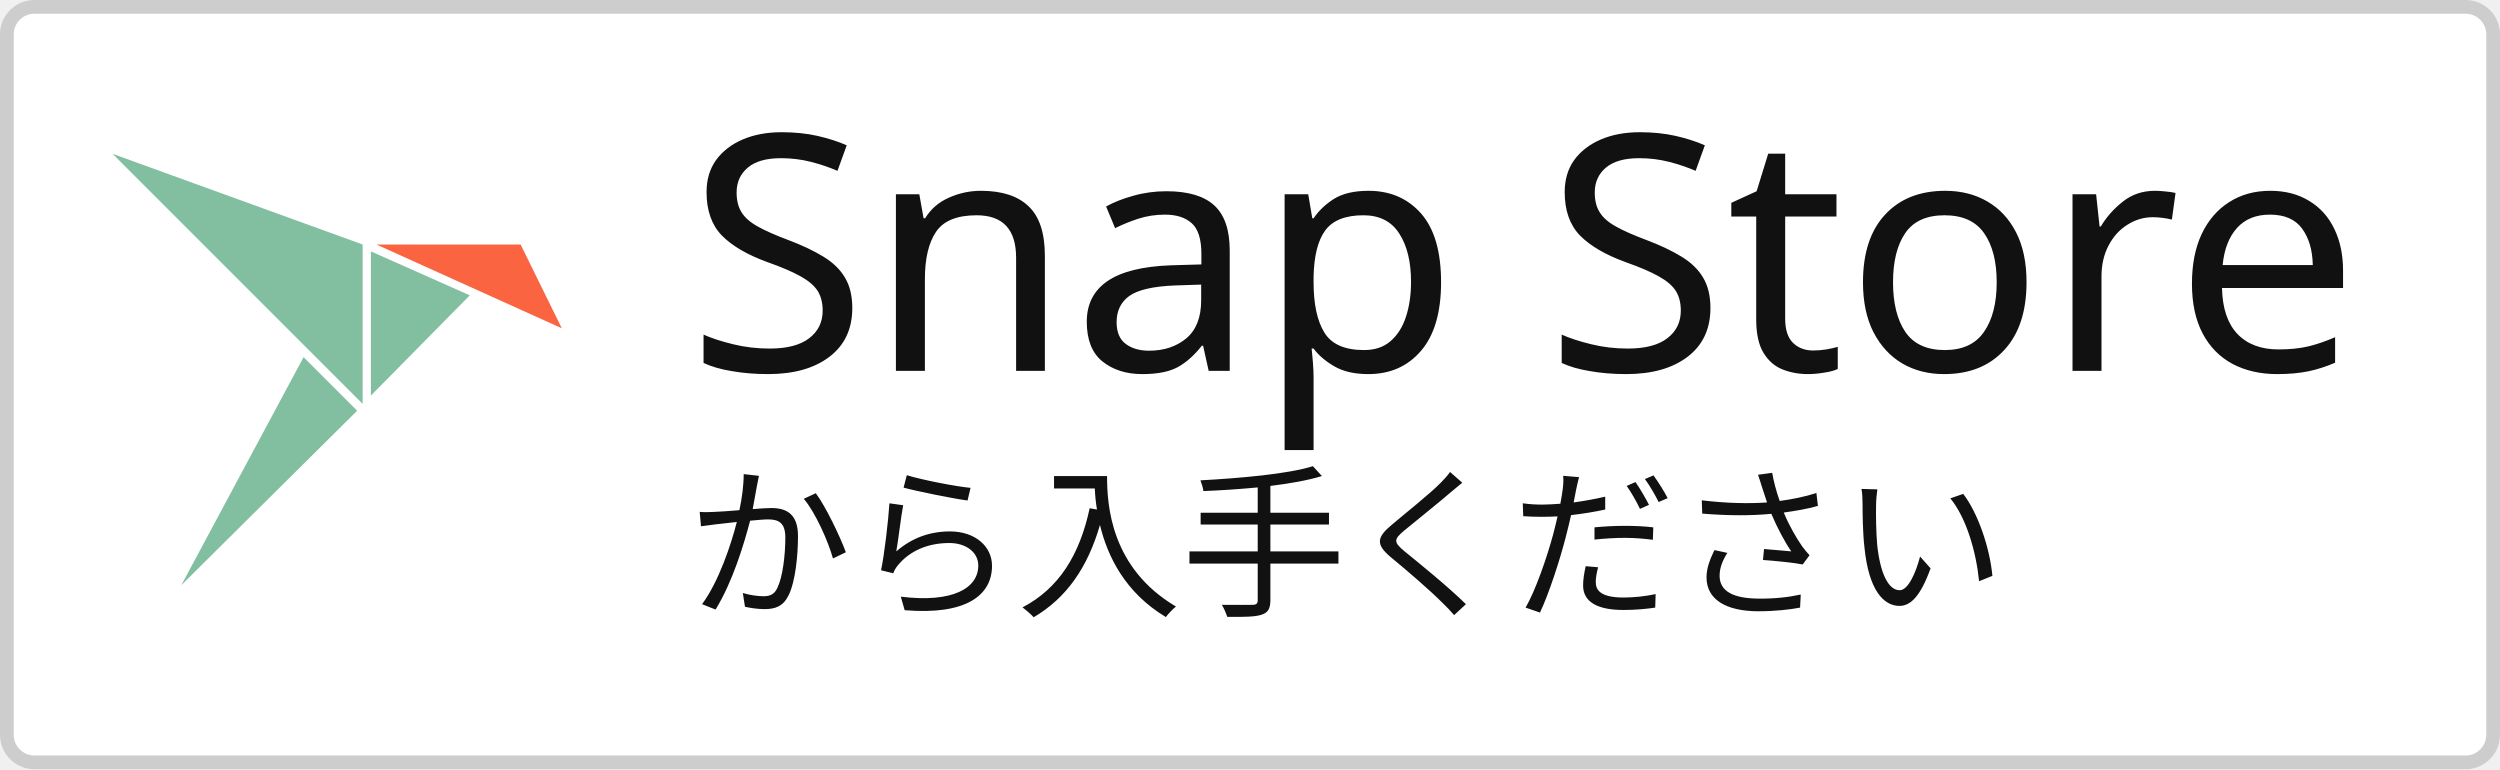
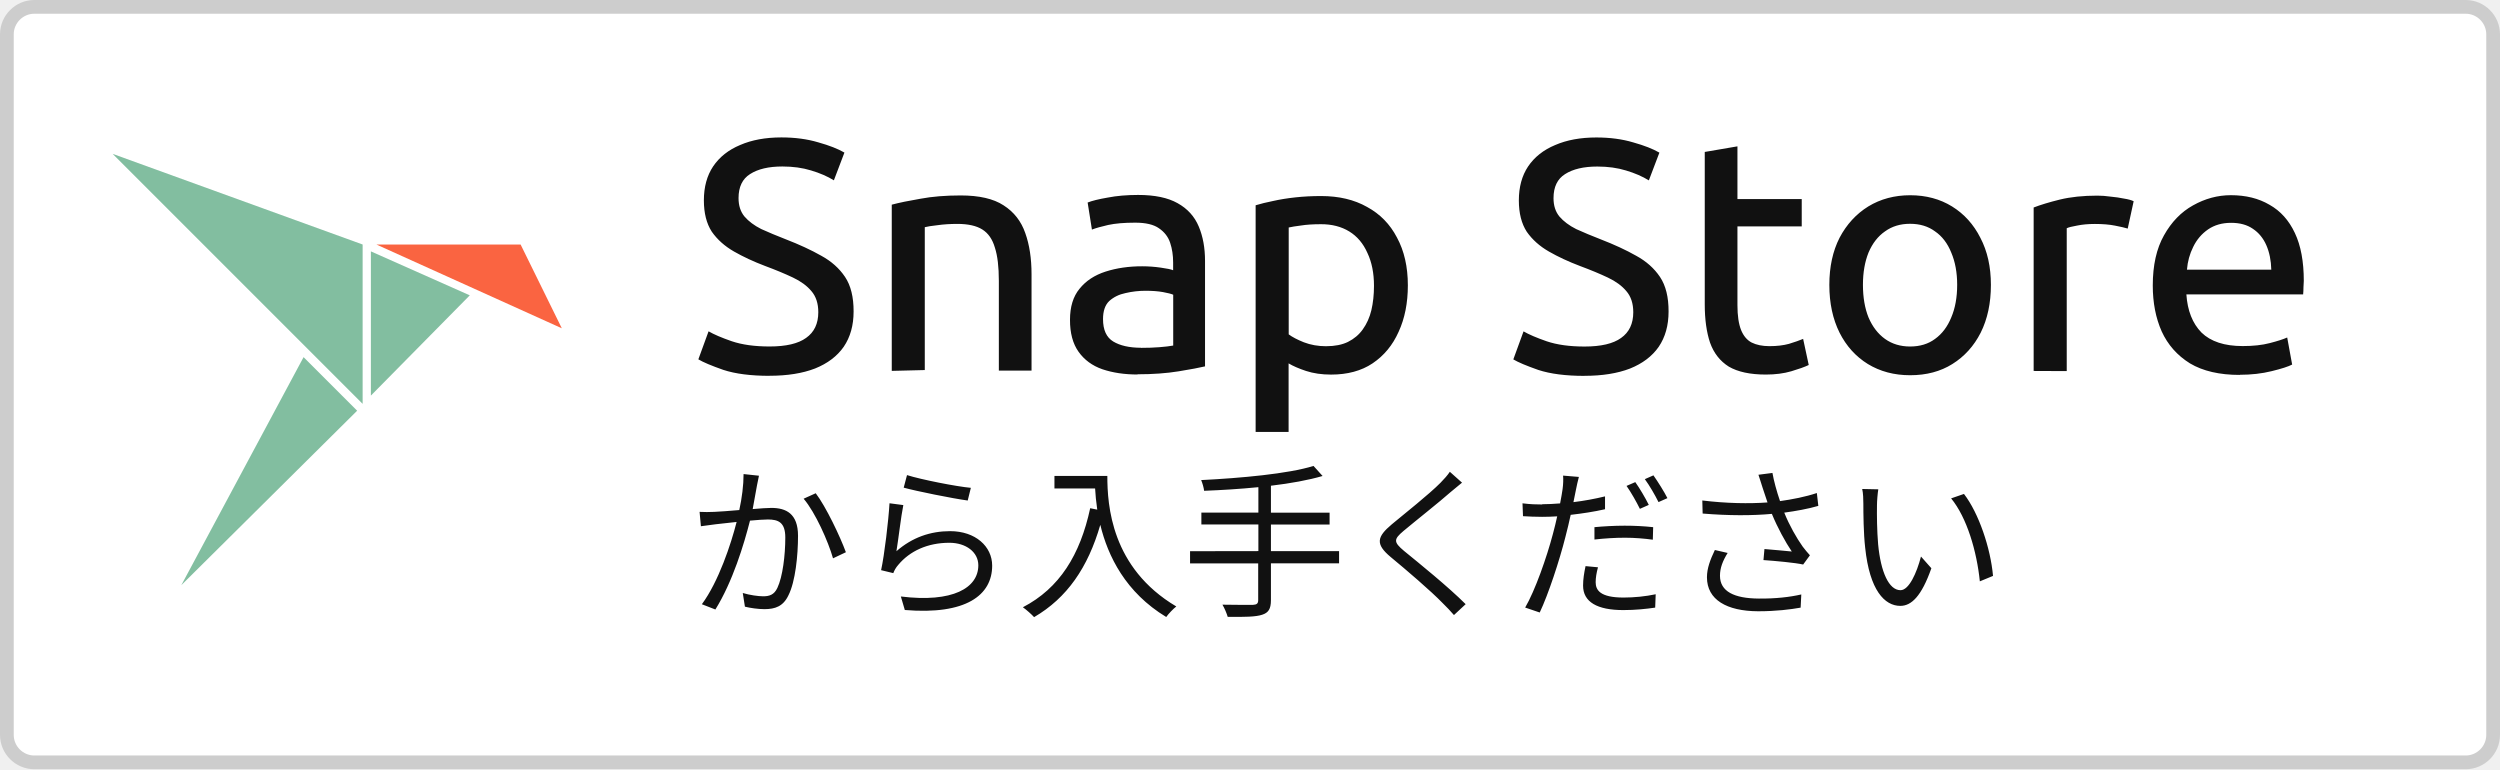
- <svg xmlns="http://www.w3.org/2000/svg" version="1.1" id="Layer_1" x="0px" y="0px" viewBox="0 0 182 56" style="enable-background:new 0 0 182 56;" xml:space="preserve">
-   <style type="text/css">
- 		.st0 {
+ <svg xmlns="http://www.w3.org/2000/svg" id="a" enable-background="new 0 0 182 56" version="1.1" viewBox="0 0 182 56">
+   <style id="b" type="text/css">.st0 {
			fill-rule: evenodd;
			clip-rule: evenodd;
			fill: #FFFFFF;
			stroke: #CDCDCD;
		}

		.st1 {
			fill: #82BEA0;
		}

		.st2 {
			fill: #FA6441;
		}

		.st3 {
			fill: #111111;
		}

		.st4 {
			font-family: 'PingFangSC-Regular-GBpc-EUC-H';
		}

		.st5 {
			font-size: 12px;
			font-weight: 500;
		}

		.st6 {
			font-family: 'Ubuntu';
		}

		.st7 {
			font-size: 24px;
			font-weight: 500;
- 		}
- 	</style>
-   <g>
-     <path id="Rectangle-path" class="st0" d="M2.5,0.5h177c1.1,0,2,0.9,2,2v51c0,1.1-0.9,2-2,2H2.5c-1.1,0-2-0.9-2-2v-51   C0.5,1.4,1.4,0.5,2.5,0.5z" />
-     <g id="logo" transform="translate(8, 11)">
-       <path id="body" class="st1" d="M19,17.8V7.3l7.2,3.2L19,17.8z M5.2,31.6L14.1,15l3.9,3.9L5.2,31.6z M0.2,0.2l18.2,6.6v11.6    L0.2,0.2z" />
-       <polygon id="head" class="st2" points="29.9,6.8 19.4,6.8 32.9,12.9   " />
+ 		}</style>
+   <g id="e">
+     <path id="f" class="st0" d="m2.5 0.5h177c1.1 0 2 0.9 2 2v51c0 1.1-0.9 2-2 2h-177c-1.1 0-2-0.9-2-2v-51c0-1.1 0.9-2 2-2z" />
+     <g id="g" transform="translate(8 11)">
+       <path id="h" class="st1" d="M19,17.8V7.3l7.2,3.2L19,17.8z M5.2,31.6L14.1,15l3.9,3.9L5.2,31.6z M0.2,0.2l18.2,6.6v11.6    L0.2,0.2z" />
+       <polygon id="i" class="st2" points="29.9 6.8 19.4 6.8 32.9 12.9" />
    </g>
-     <text transform="matrix(1 0 0 1 50 44)" class="st3 st4 st5">から入手ください</text>
-     <text transform="matrix(1 0 0 1 50 27)" class="st3 st6 st7">Snap Store</text>
+     <path id="j" class="st3 st4 st5" transform="translate(50,44)" d="m9.38-8.09-0.876 0.396c0.852 0.996 1.79 3.11 2.14 4.34l0.936-0.444c-0.408-1.12-1.45-3.32-2.2-4.3zm-8.45 1.36 0.096 1.04c0.312-0.048 0.804-0.108 1.08-0.144l1.52-0.168c-0.408 1.61-1.31 4.34-2.53 5.99l0.984 0.384c1.26-2.03 2.08-4.74 2.52-6.47 0.528-0.048 1.01-0.084 1.3-0.084 0.756 0 1.27 0.204 1.27 1.31 0 1.3-0.192 2.86-0.576 3.67-0.24 0.516-0.6 0.612-1.04 0.612-0.336 0-0.972-0.084-1.48-0.24l0.156 0.996c0.384 0.096 0.96 0.18 1.42 0.18 0.78 0 1.37-0.204 1.75-1.01 0.504-0.996 0.696-2.9 0.696-4.33 0-1.62-0.876-2.03-1.94-2.03-0.288 0-0.792 0.036-1.36 0.084l0.312-1.72c0.048-0.228 0.096-0.492 0.144-0.708l-1.12-0.12c0 0.816-0.12 1.75-0.312 2.62-0.72 0.06-1.43 0.12-1.82 0.132-0.384 0.012-0.696 0.024-1.07 0zm15.1-2.68-0.24 0.912c0.912 0.252 3.52 0.78 4.66 0.936l0.228-0.924c-1.06-0.096-3.61-0.6-4.64-0.924zm-0.264 2.18-1.01-0.132c-0.072 1.26-0.372 3.78-0.612 4.87l0.888 0.216c0.072-0.192 0.18-0.396 0.36-0.6 0.84-1.01 2.14-1.61 3.72-1.61 1.22 0 2.11 0.684 2.11 1.64 0 1.64-1.85 2.74-5.64 2.27l0.288 0.984c4.46 0.372 6.36-1.08 6.36-3.23 0-1.4-1.22-2.51-3.06-2.51-1.44 0-2.76 0.456-3.91 1.46 0.132-0.768 0.336-2.56 0.504-3.37zm13.6 0.228c-0.732 3.4-2.23 5.82-4.9 7.21 0.24 0.168 0.66 0.54 0.816 0.72 2.4-1.4 3.92-3.61 4.82-6.72 0.552 2.28 1.84 4.92 4.8 6.71 0.156-0.228 0.516-0.6 0.732-0.768-4.74-2.81-5.02-7.37-5.02-9.5h-3.85v0.912h2.96c0.024 0.456 0.072 0.972 0.156 1.54zm7.27 3.13v0.888h4.96v2.68c0 0.24-0.108 0.324-0.372 0.336-0.276 0-1.22 0.012-2.23-0.012 0.144 0.24 0.312 0.636 0.384 0.888 1.26 0.012 2.05 0 2.51-0.156 0.444-0.144 0.636-0.408 0.636-1.06v-2.68h4.96v-0.888h-4.96v-1.94h4.27v-0.864h-4.27v-1.96c1.42-0.168 2.74-0.408 3.76-0.708l-0.66-0.732c-1.84 0.576-5.33 0.888-8.18 1.03 0.084 0.192 0.192 0.552 0.216 0.78 1.25-0.048 2.62-0.132 3.95-0.264v1.85h-4.15v0.864h4.15v1.94zm19.8-4.99-0.888-0.792c-0.144 0.228-0.444 0.564-0.684 0.804-0.816 0.828-2.64 2.27-3.54 3.02-1.08 0.912-1.22 1.43-0.084 2.38 1.12 0.924 2.94 2.48 3.78 3.35 0.3 0.288 0.576 0.588 0.828 0.876l0.852-0.792c-1.27-1.27-3.4-2.99-4.49-3.88-0.768-0.648-0.756-0.84-0.036-1.45 0.888-0.744 2.62-2.11 3.43-2.83 0.204-0.168 0.576-0.48 0.828-0.684zm9.64 3.24v0.9c0.744-0.084 1.48-0.132 2.23-0.132 0.696 0 1.4 0.06 2.02 0.144l0.024-0.912c-0.648-0.072-1.37-0.108-2.08-0.108-0.768 0-1.56 0.048-2.2 0.108zm0.252 2.92-0.9-0.084c-0.108 0.504-0.18 0.96-0.18 1.42 0 1.19 1.03 1.78 2.93 1.78 0.876 0 1.67-0.084 2.32-0.18l0.036-0.972c-0.732 0.156-1.56 0.24-2.34 0.24-1.72 0-2.03-0.552-2.03-1.12 0-0.312 0.06-0.684 0.168-1.08zm2.72-6.2-0.636 0.276c0.324 0.456 0.732 1.18 0.972 1.67l0.648-0.288c-0.24-0.492-0.672-1.22-0.984-1.66zm1.32-0.492-0.624 0.276c0.336 0.456 0.732 1.14 0.996 1.67l0.648-0.288c-0.228-0.456-0.696-1.2-1.02-1.66zm-8.09 2.12c-0.432 0-0.864-0.012-1.44-0.084l0.036 0.936c0.432 0.024 0.864 0.048 1.39 0.048 0.336 0 0.708-0.012 1.1-0.036-0.096 0.432-0.204 0.888-0.312 1.28-0.444 1.69-1.3 4.13-2.02 5.36l1.06 0.36c0.624-1.31 1.44-3.79 1.87-5.5 0.144-0.528 0.264-1.08 0.384-1.61 0.84-0.096 1.72-0.228 2.5-0.408v-0.936c-0.732 0.18-1.52 0.324-2.3 0.42l0.18-0.888c0.048-0.24 0.144-0.696 0.216-0.948l-1.15-0.096c0.024 0.24 0.012 0.648-0.036 0.984-0.036 0.24-0.096 0.624-0.18 1.04-0.468 0.036-0.9 0.06-1.3 0.06zm13.5 3.53-0.936-0.216c-0.336 0.708-0.576 1.33-0.576 1.99 0 1.63 1.44 2.46 3.72 2.47 1.33 0 2.35-0.132 3.1-0.264l0.048-0.96c-0.84 0.192-1.87 0.312-3.1 0.3-1.78-0.012-2.82-0.516-2.82-1.66 0-0.576 0.204-1.09 0.564-1.67zm-1.85-3.83 0.024 0.96c1.88 0.156 3.61 0.156 5.04 0.024 0.408 0.996 0.984 2.05 1.45 2.74-0.432-0.048-1.32-0.12-1.99-0.18l-0.072 0.804c0.864 0.06 2.32 0.192 2.89 0.324l0.492-0.672c-0.18-0.204-0.36-0.408-0.528-0.636-0.444-0.624-0.972-1.55-1.34-2.47 0.804-0.108 1.75-0.276 2.48-0.492l-0.108-0.936c-0.816 0.276-1.81 0.468-2.68 0.588-0.24-0.696-0.456-1.49-0.552-2.05l-1.02 0.132c0.108 0.312 0.216 0.684 0.3 0.936l0.36 1.08c-1.32 0.096-2.99 0.072-4.75-0.144zm12.8-0.804-1.16-0.024c0.072 0.288 0.084 0.792 0.084 1.07 0 0.696 0.012 2.16 0.132 3.2 0.324 3.11 1.42 4.24 2.56 4.24 0.804 0 1.54-0.696 2.26-2.74l-0.756-0.852c-0.312 1.2-0.876 2.45-1.49 2.45-0.852 0-1.44-1.33-1.63-3.34-0.084-0.996-0.096-2.09-0.084-2.84 0-0.312 0.048-0.876 0.096-1.16zm6.25 0.336-0.936 0.324c1.15 1.4 1.87 3.86 2.09 6.04l0.96-0.396c-0.18-2.03-1.04-4.57-2.11-5.96z" fill="#111" aria-label="から入手ください" />
+     <path id="k" class="st3 st6 st7" transform="translate(50,27)" d="m6.02 0.36q-2.04 0-3.36-0.432-1.3-0.456-1.82-0.768l0.744-2.04q0.576 0.336 1.68 0.72 1.13 0.384 2.76 0.384 1.8 0 2.66-0.624 0.888-0.624 0.888-1.87 0-0.96-0.504-1.54-0.48-0.576-1.34-0.984t-2.02-0.84q-1.27-0.48-2.28-1.06t-1.61-1.44q-0.576-0.888-0.576-2.28 0-1.46 0.672-2.47 0.696-1.03 1.97-1.56 1.27-0.552 3-0.552 1.49 0 2.69 0.36 1.2 0.336 1.9 0.744l-0.768 2.02q-0.696-0.432-1.66-0.72-0.936-0.288-2.09-0.288-1.49 0-2.35 0.552-0.84 0.528-0.84 1.75 0 0.816 0.432 1.34 0.456 0.528 1.22 0.912 0.792 0.36 1.78 0.744 1.49 0.576 2.59 1.2 1.1 0.6 1.73 1.54t0.624 2.52q0 1.51-0.72 2.57-0.72 1.03-2.09 1.58-1.37 0.528-3.31 0.528zm8.9-0.36v-12.1q0.816-0.216 2.09-0.432 1.27-0.24 2.93-0.24 2.02 0 3.12 0.72 1.13 0.72 1.58 2.02 0.456 1.27 0.456 3v7.01h-2.38v-6.53q0-1.54-0.288-2.42-0.264-0.912-0.912-1.32t-1.82-0.408q-0.792 0-1.46 0.096-0.648 0.072-0.912 0.144v10.4zm17.9 0.264q-1.44 0-2.57-0.384-1.1-0.384-1.73-1.27t-0.624-2.33q0-1.42 0.696-2.26 0.696-0.864 1.9-1.25t2.66-0.384q0.672 0 1.34 0.096 0.696 0.096 0.912 0.192v-0.576q0-0.768-0.216-1.42t-0.816-1.06q-0.576-0.408-1.73-0.408-1.2 0-1.97 0.168-0.744 0.168-1.18 0.336l-0.312-1.97q0.48-0.192 1.46-0.36 0.984-0.192 2.21-0.192 1.82 0 2.88 0.6 1.08 0.6 1.54 1.7 0.456 1.08 0.456 2.5v7.68q-0.6 0.144-1.92 0.36t-3 0.216zm0.24-1.94q0.744 0 1.34-0.048 0.624-0.048 1.01-0.12v-3.7q-0.216-0.096-0.744-0.192t-1.27-0.096-1.46 0.168q-0.696 0.144-1.18 0.576-0.456 0.432-0.456 1.32 0 1.18 0.744 1.63t2.02 0.456zm8.35 6.12v-16.5q0.552-0.168 1.27-0.312 0.744-0.168 1.63-0.264t1.87-0.096q1.94 0 3.34 0.792 1.42 0.768 2.18 2.23 0.792 1.46 0.792 3.48 0 1.92-0.672 3.38-0.648 1.46-1.9 2.3-1.22 0.816-3.02 0.816-1.01 0-1.82-0.264-0.792-0.264-1.27-0.552v4.99zm5.14-6.24q0.936 0 1.58-0.312 0.672-0.336 1.08-0.912 0.432-0.6 0.624-1.39 0.192-0.816 0.192-1.78 0-1.39-0.48-2.4-0.456-1.03-1.32-1.56t-2.06-0.528q-0.864 0-1.46 0.096-0.576 0.072-0.888 0.144v7.78q0.384 0.288 1.1 0.576 0.744 0.288 1.63 0.288zm18.8 2.16q-2.04 0-3.36-0.432-1.3-0.456-1.82-0.768l0.744-2.04q0.576 0.336 1.68 0.72 1.13 0.384 2.76 0.384 1.8 0 2.66-0.624 0.888-0.624 0.888-1.87 0-0.96-0.504-1.54-0.48-0.576-1.34-0.984t-2.02-0.84q-1.27-0.48-2.28-1.06t-1.61-1.44q-0.576-0.888-0.576-2.28 0-1.46 0.672-2.47 0.696-1.03 1.97-1.56 1.27-0.552 3-0.552 1.49 0 2.69 0.36 1.2 0.336 1.9 0.744l-0.768 2.02q-0.696-0.432-1.66-0.72-0.936-0.288-2.09-0.288-1.49 0-2.35 0.552-0.84 0.528-0.84 1.75 0 0.816 0.432 1.34 0.456 0.528 1.22 0.912 0.792 0.36 1.78 0.744 1.49 0.576 2.59 1.2 1.1 0.6 1.73 1.54t0.624 2.52q0 1.51-0.72 2.57-0.72 1.03-2.09 1.58-1.37 0.528-3.31 0.528zm13.2-0.096q-1.7 0-2.69-0.576-0.96-0.6-1.37-1.75-0.384-1.15-0.384-2.78v-11.1l2.38-0.408v3.84h4.68v1.99h-4.68v5.74q0 1.13 0.264 1.8 0.264 0.648 0.768 0.912 0.528 0.264 1.3 0.264 0.816 0 1.42-0.168 0.624-0.192 1.03-0.36l0.408 1.9q-0.456 0.216-1.27 0.456t-1.85 0.24zm10.5 0.048q-1.73 0-3.07-0.816-1.32-0.816-2.06-2.28-0.744-1.49-0.744-3.48 0-1.97 0.744-3.43 0.768-1.46 2.09-2.28 1.34-0.816 3.05-0.816 1.73 0 3.05 0.816t2.06 2.28q0.768 1.46 0.768 3.43 0 1.99-0.744 3.48-0.744 1.46-2.06 2.28-1.3 0.816-3.07 0.816zm0-2.09q1.08 0 1.82-0.552 0.768-0.552 1.18-1.56 0.432-1.01 0.432-2.38 0-1.34-0.432-2.35-0.408-1.01-1.18-1.54-0.744-0.552-1.82-0.552-1.06 0-1.82 0.552-0.768 0.528-1.2 1.54-0.408 1.01-0.408 2.35 0 1.37 0.408 2.38 0.432 1.01 1.2 1.56t1.82 0.552zm9 1.78v-11.9q0.744-0.288 1.9-0.576 1.18-0.288 2.74-0.288 0.456 0 0.96 0.072 0.528 0.048 0.984 0.144 0.456 0.072 0.696 0.192l-0.432 1.99q-0.312-0.096-0.936-0.216-0.6-0.12-1.46-0.12-0.72 0-1.3 0.12-0.552 0.096-0.744 0.192v10.4zm15 0.288q-2.21 0-3.62-0.84-1.39-0.864-2.06-2.33-0.648-1.46-0.648-3.34 0-2.21 0.816-3.65 0.816-1.46 2.11-2.18 1.32-0.744 2.76-0.744 1.63 0 2.81 0.696 1.2 0.672 1.85 2.06 0.648 1.37 0.648 3.48 0 0.216-0.024 0.48 0 0.264-0.024 0.504h-8.5q0.12 1.78 1.1 2.78 1.01 0.984 3 0.984 1.15 0 1.97-0.216 0.84-0.216 1.27-0.408l0.36 1.97q-0.408 0.216-1.49 0.48-1.06 0.264-2.33 0.264zm-3.84-7.66h6.14q-0.024-1.01-0.36-1.78t-0.984-1.2q-0.624-0.432-1.58-0.432-0.984 0-1.68 0.48t-1.08 1.27q-0.384 0.768-0.456 1.66z" fill="#111" aria-label="Snap Store" />
  </g>
</svg>
